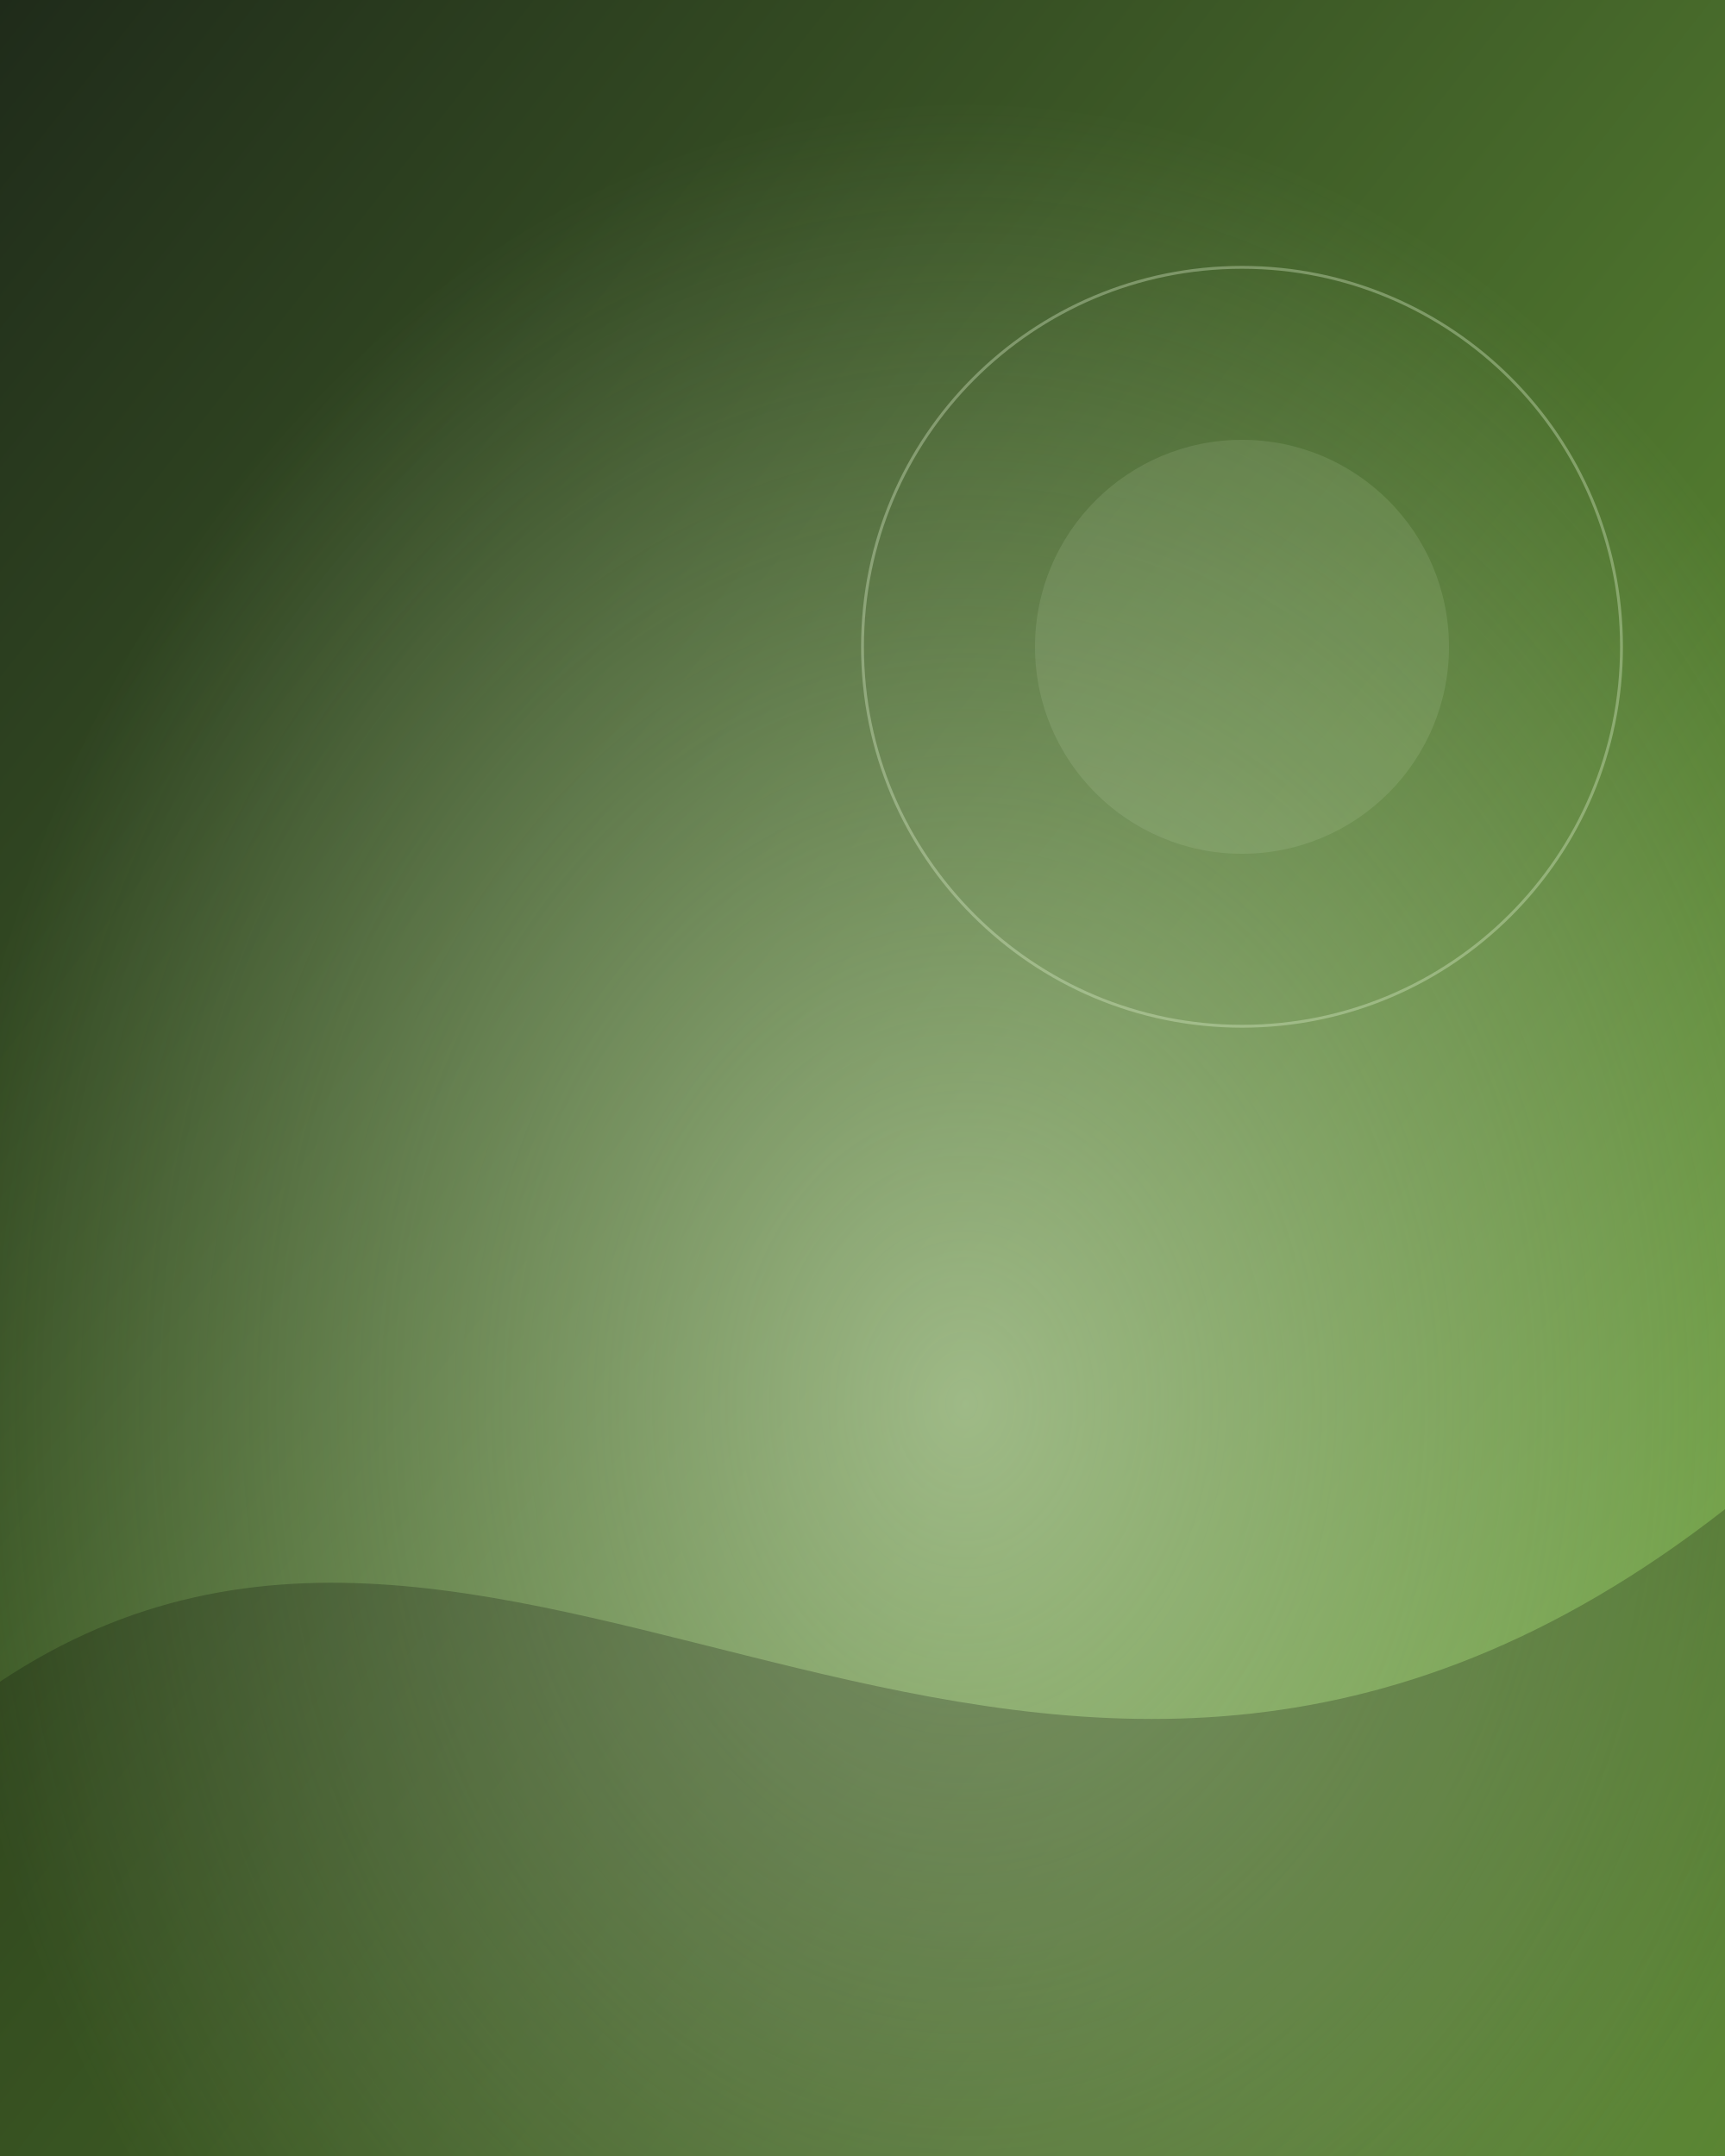
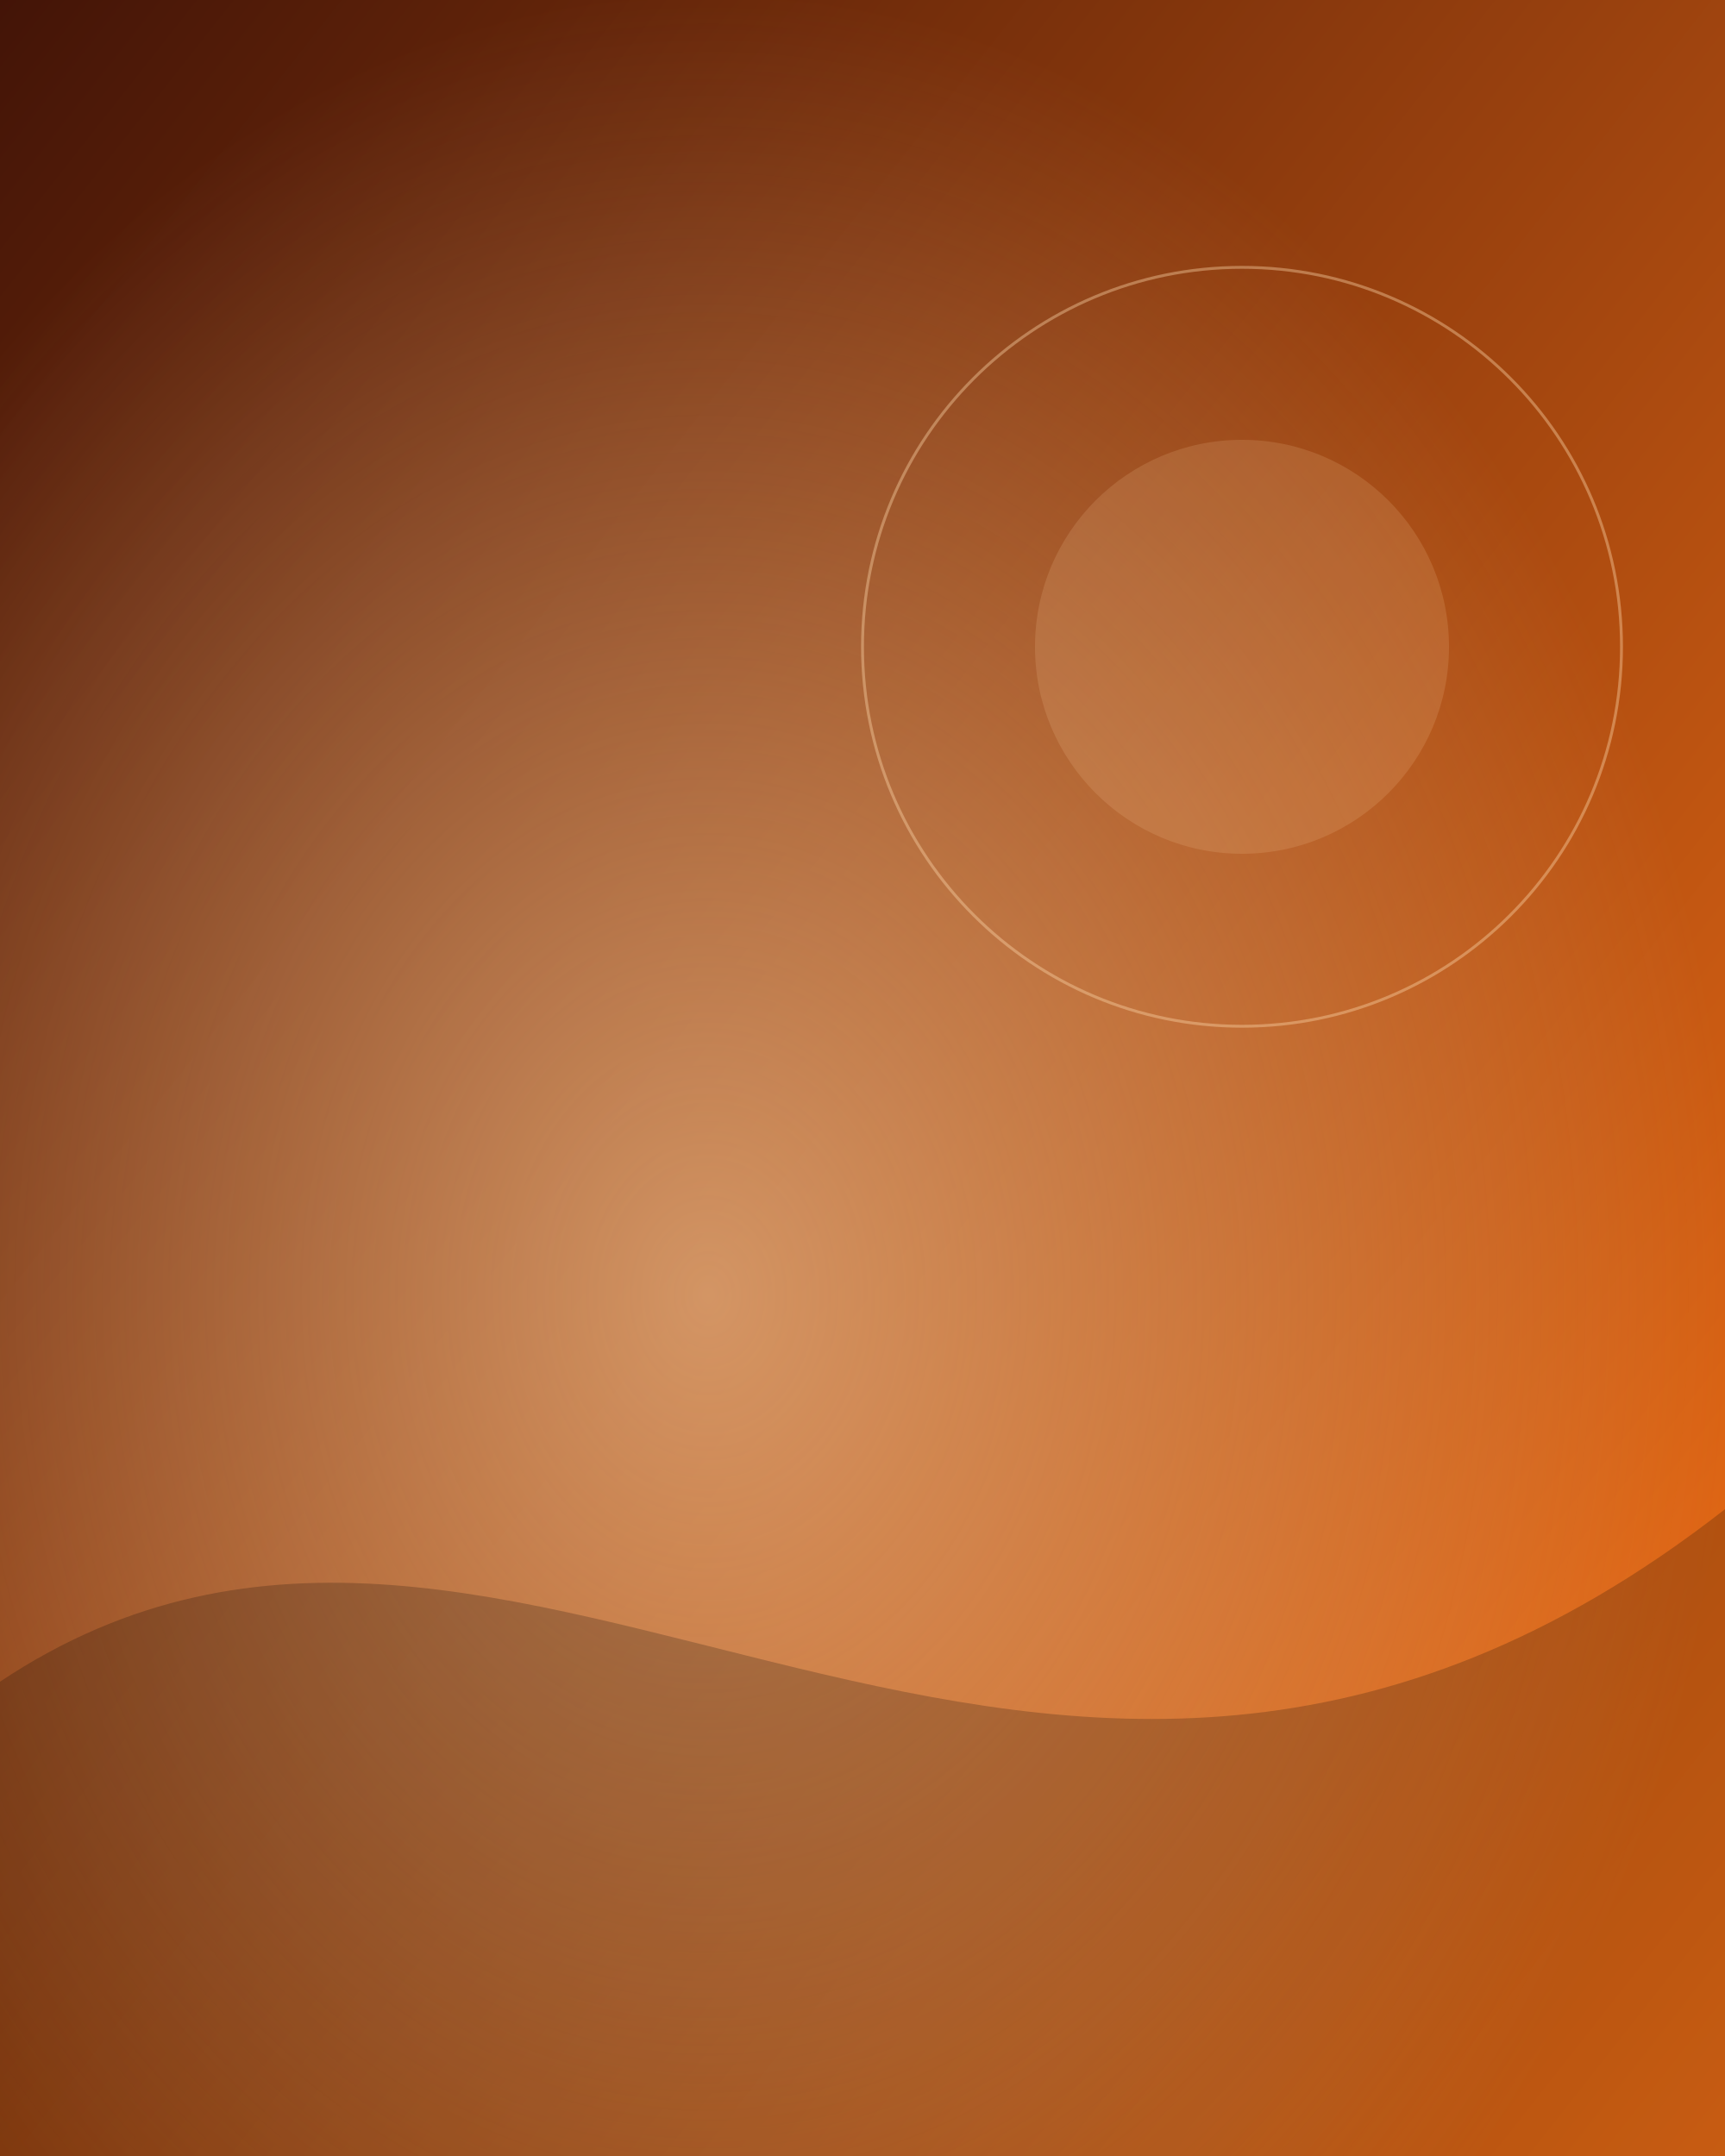
<svg xmlns="http://www.w3.org/2000/svg" viewBox="0 0 1200 1500" preserveAspectRatio="xMidYMid slice">
  <defs>
    <linearGradient id="g" x1="0" y1="0" x2="1" y2="1">
-       <stop offset="0" stop-color="#1f2b1a" />
-       <stop offset="1" stop-color="#6fa83b" />
+       <stop offset="0" stop-color="#431407" />
+       <stop offset="1" stop-color="#F97316" />
    </linearGradient>
-     <radialGradient id="r" cx="0.56" cy="0.65" r="0.6">
-       <stop offset="0" stop-color="#dff0cf" stop-opacity=".55" />
-       <stop offset="1" stop-color="#dff0cf" stop-opacity="0" />
+     <radialGradient id="r" cx="0.41" cy="0.60" r="0.6">
+       <stop offset="0" stop-color="#FED7AA" stop-opacity=".55" />
+       <stop offset="1" stop-color="#FED7AA" stop-opacity="0" />
    </radialGradient>
  </defs>
  <rect width="1200" height="1500" fill="url(#g)" />
  <rect width="1200" height="1500" fill="url(#r)" />
-   <circle cx="864" cy="450" r="264" fill="none" stroke="#dff0cf" stroke-opacity=".35" stroke-width="2" />
-   <circle cx="864" cy="450" r="144" fill="#dff0cf" fill-opacity=".12" />
-   <path d="M0 1170 C 360 930, 720 1425, 1200 1050 L 1200 1500 L 0 1500 Z" fill="#000" fill-opacity=".22" />
+   <circle cx="864" cy="450" r="264" fill="none" stroke="#FED7AA" stroke-opacity=".4" stroke-width="2" />
+   <circle cx="864" cy="450" r="144" fill="#FED7AA" fill-opacity=".15" />
+   <path d="M0 1170 C 360 930, 720 1425, 1200 1050 L 1200 1500 L 0 1500 Z" fill="#000" fill-opacity=".2" />
</svg>
